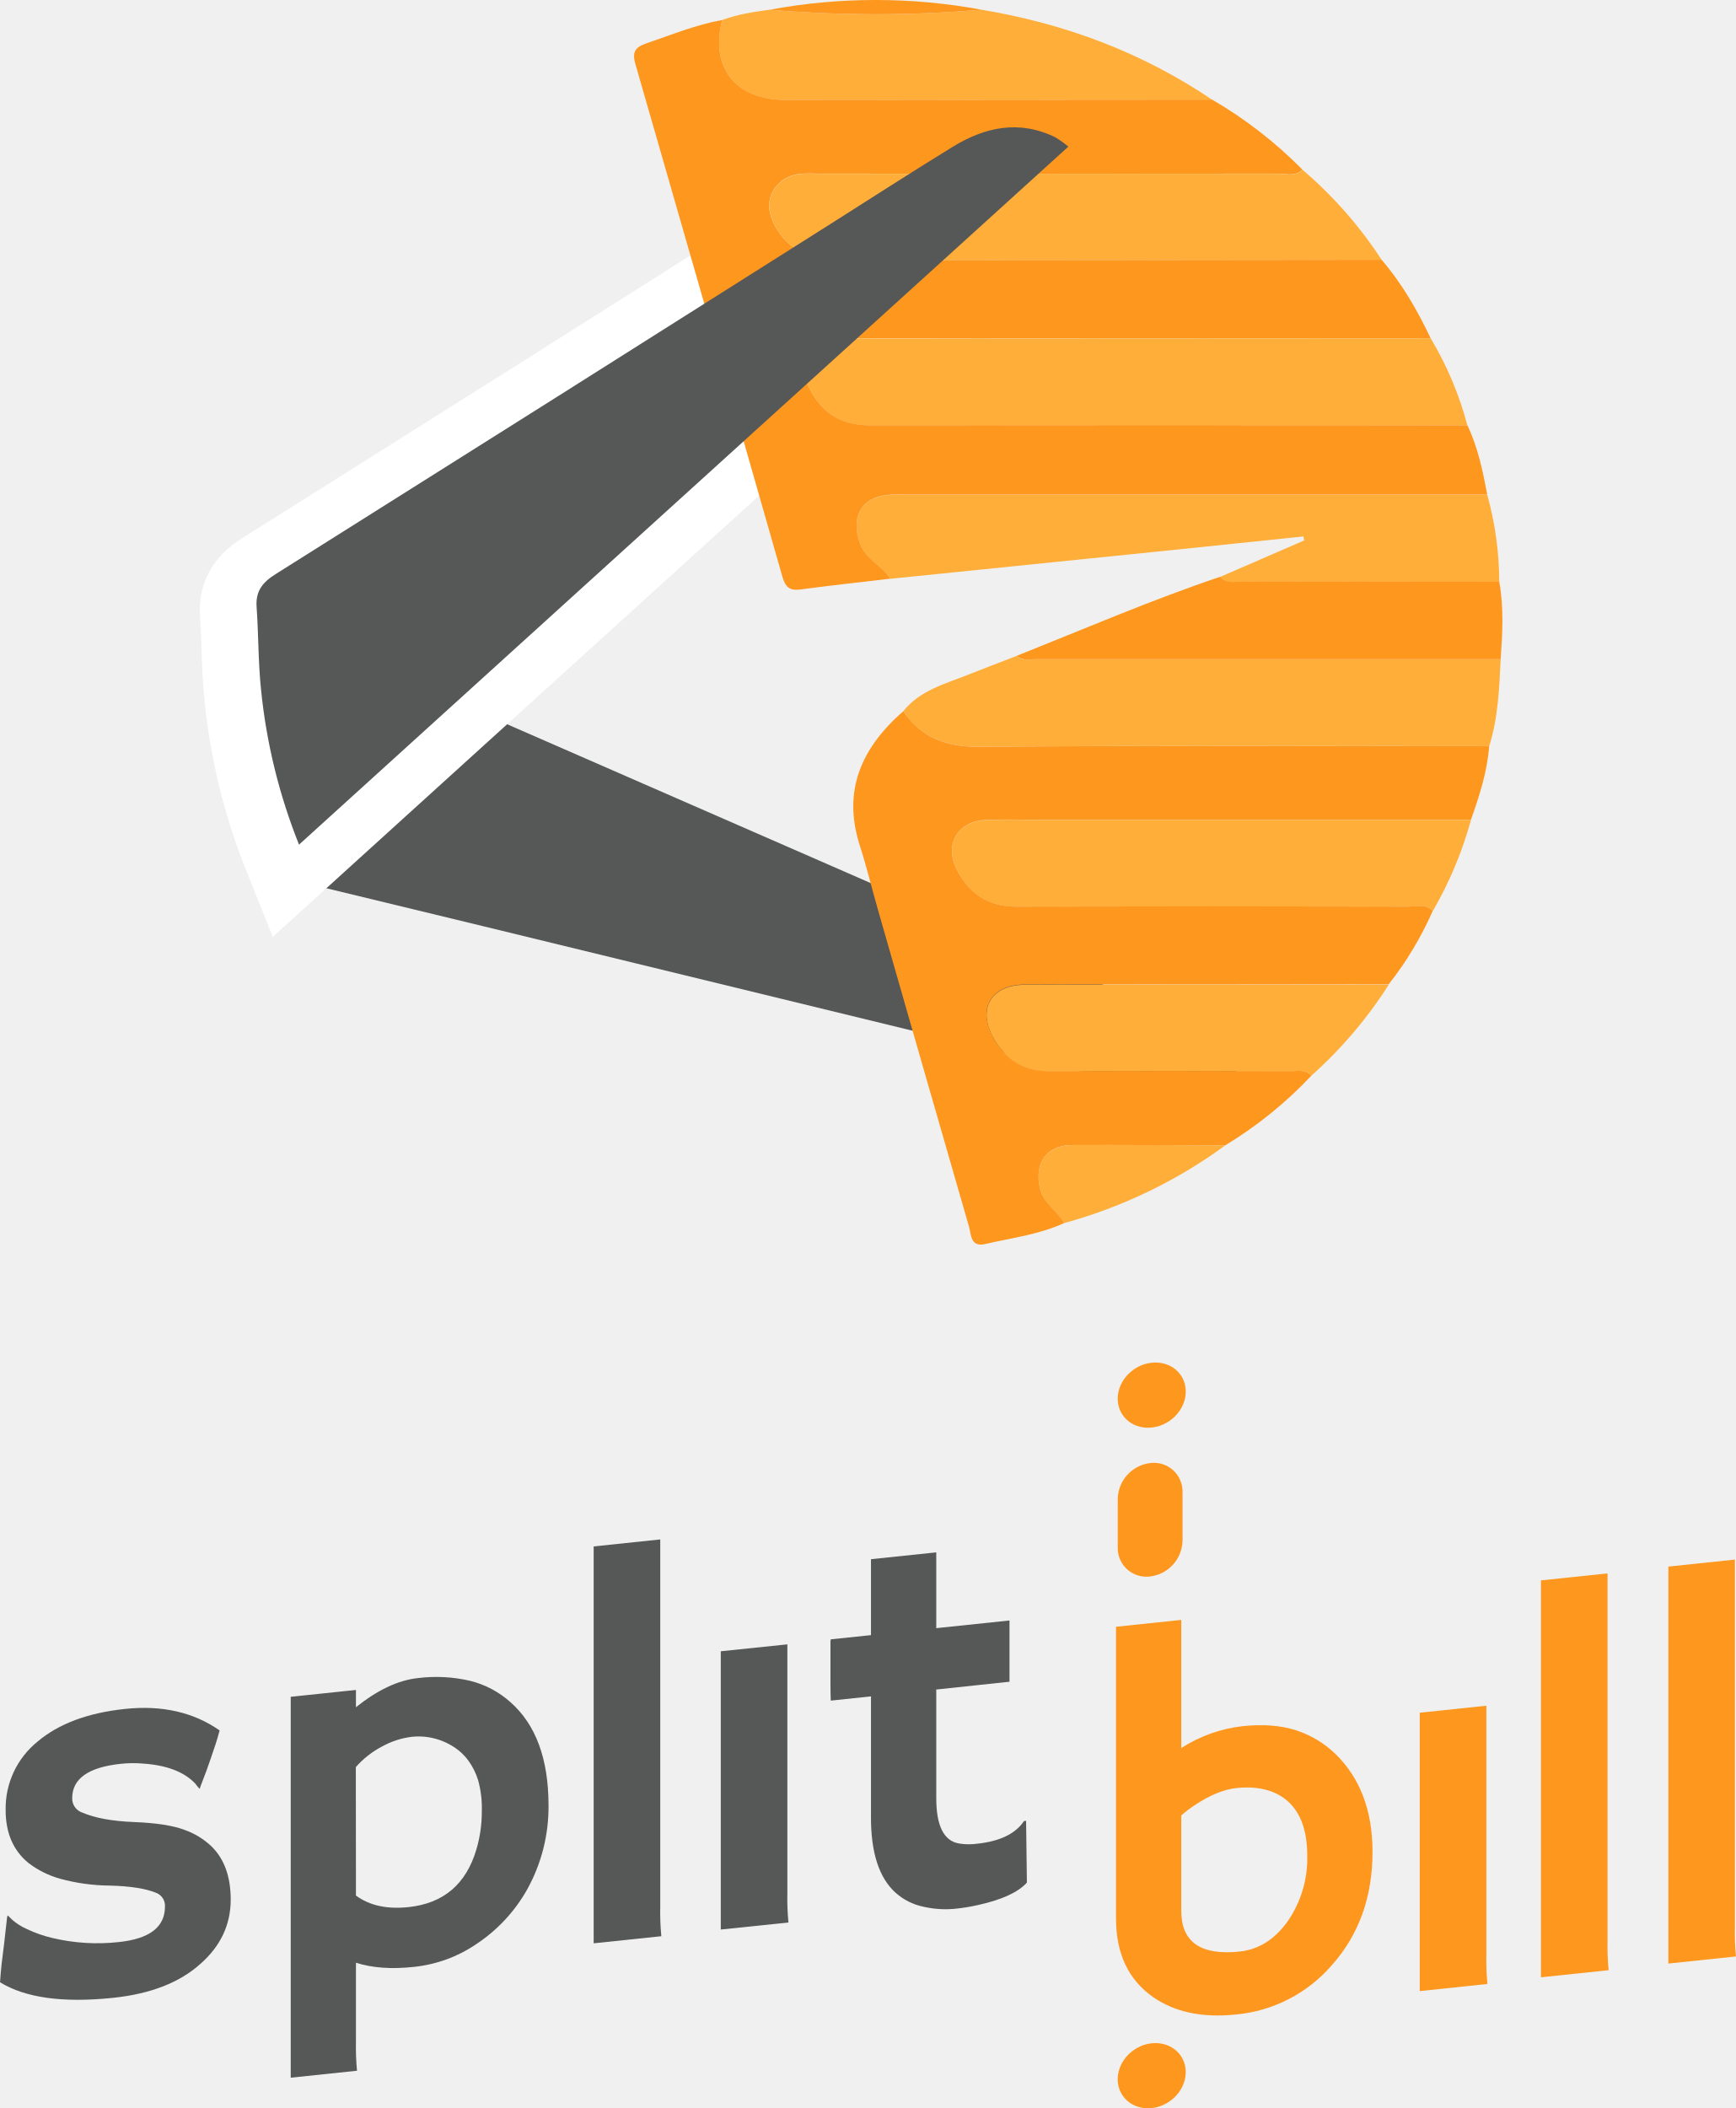
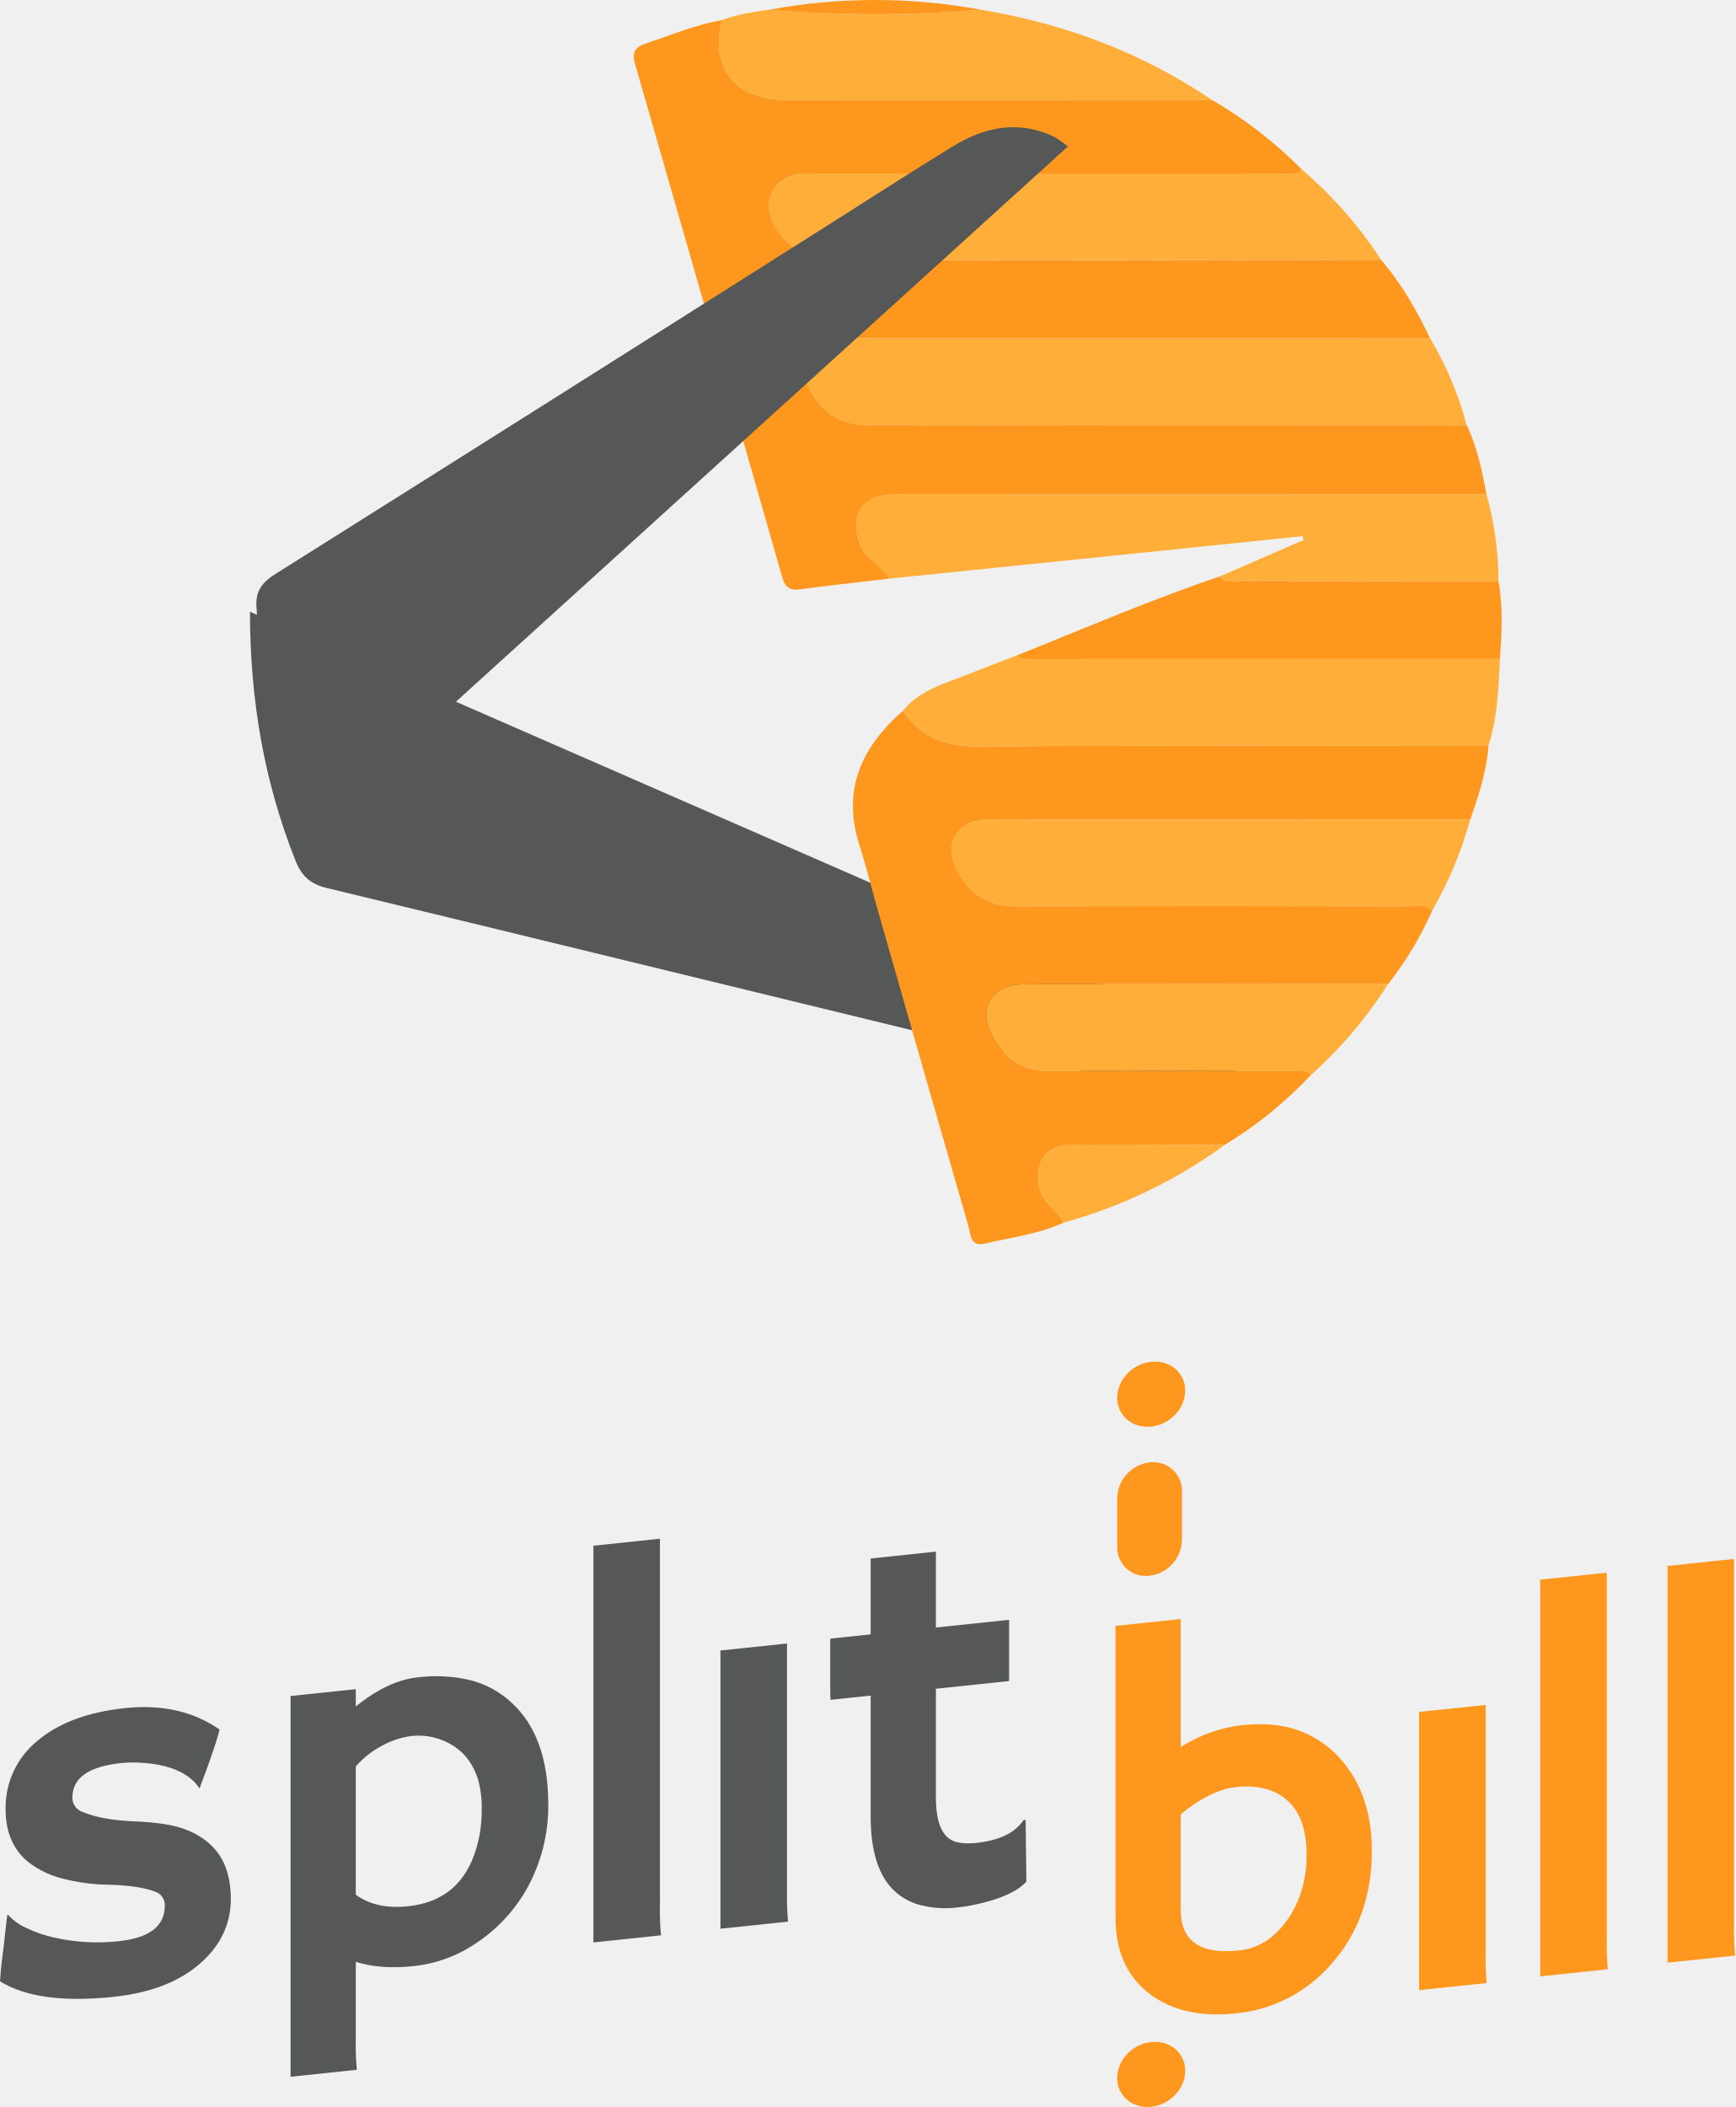
- <svg xmlns="http://www.w3.org/2000/svg" viewBox="0 0 535.74 650.49">
+ <svg xmlns="http://www.w3.org/2000/svg" id="Layer_1" data-name="Layer 1" width="535.743" height="650.486" viewBox="0 0 535.743 650.486">
  <defs>
-     <style>.cls-1,.cls-2{fill:#565757;}.cls-2{stroke:#fff;stroke-miterlimit:10;stroke-width:31px;}.cls-3{fill:#feae39;}.cls-4{fill:#fe971e;}</style>
+     <style>
+ 		.cls-1{fill:#565757;}
+ 		.cls-2{fill:#fe971e;}
+ 		.cls-3{fill:none;stroke:#fff;stroke-miterlimit:10;stroke-width:31px;}
+ 		.cls-4{fill:#feae39;}
+ 		
+ 		#bottomScissor{
+ 			transform-origin: 5% 50%;
+ 			animation: bottomScissor .4s 2;
+ 			animation-timing-function: linear;
+ 		}
+ 		
+ 		@keyframes bottomScissor{
+ 			100%{
+ 				transform:rotate(-25deg);
+ 			}			
+ 		}
+ 		
+ 		#movePart{
+ 			transform-origin: 15% 30%;
+ 			animation:rotateScissor .4s 2;
+ 			animation-timing-function: linear;
+ 		}
+ 		@keyframes rotateScissor{
+ 			100%{
+ 				transform:rotate(25deg);
+ 			}
+ 		}
+ 	</style>
  </defs>
-   <g id="logo">
-     <path class="cls-1" d="M1058.46,569.93c-8,10.45-17.72,14-28.58,11.78-22.24-4.58-44.29-10.07-66.36-15.43C899.67,550.79,835.86,535.13,772,519.73c-5.11-1.23-7.8-3.69-9.71-8.5-9.55-24.11-14-49.08-14-76.79Z" transform="translate(-671.06 -245.58)" />
-     <path class="cls-2" d="M761.34,508.22a175.93,175.93,0,0,1-11.74-48c-.87-8.4-.75-16.9-1.35-25.33-.34-4.86,1.78-7.58,5.82-10.12q85.68-53.88,171.16-108c12.61-8,25.14-16.08,37.85-23.89,10-6.14,20.56-8.37,31.69-2.92a35.9,35.9,0,0,1,4,2.86Z" transform="translate(-671.06 -245.58)" />
-     <path class="cls-3" d="M1123.9,376.81q-92.28,0-184.56.05c-9.16,0-15.17-4.31-18.86-12.26-3.34-7.18.34-13.6,8.21-14.49a52.35,52.35,0,0,1,6-.06l177.88-.09A104.18,104.18,0,0,1,1123.9,376.81Z" transform="translate(-671.06 -245.58)" />
-     <path class="cls-3" d="M1097.48,325.8q-85.59.07-171.17.12c-7.84,0-16-7.25-17.67-14.92-1.16-5.54,2.88-10.88,9-11.7a39.58,39.58,0,0,1,5.34-.09q71.22,0,142.43,0c2.55,0,5.39,1,7.62-1.24A129.5,129.5,0,0,1,1097.48,325.8Z" transform="translate(-671.06 -245.58)" />
-     <path class="cls-3" d="M1130.64,475.83c-52.49,0-105-.23-157.48.19-10.12.08-17.68-2.78-23.32-11,5.08-6.37,12.66-8.32,19.73-11.14,5.08-2,10.19-3.95,15.29-5.92,1.65,1.66,3.76,1.07,5.7,1.07q71.81,0,143.62,0C1133.73,458,1133.4,467.1,1130.64,475.83Z" transform="translate(-671.06 -245.58)" />
-     <path class="cls-3" d="M945.8,424.19c-2.57-4.09-7.6-5.94-9.36-10.89-3.06-8.61.74-14.67,9.83-15.07,1.56-.06,3.12,0,4.68,0l179.08,0a101.22,101.22,0,0,1,3.71,26.87c-26.2,0-52.4,0-78.6-.13-2.53,0-5.39,1.05-7.54-1.36l25.93-11.26-.23-1.23q-18,1.88-36,3.74Z" transform="translate(-671.06 -245.58)" />
-     <path class="cls-3" d="M1113.24,526.71c-2.18-2.36-5-1.33-7.58-1.33q-60.51-.11-121,0c-8.86,0-14.75-4.2-18.47-11.81s.58-14.57,9.07-14.94c5.78-.24,11.59-.05,17.38-.05l132.39,0A119.64,119.64,0,0,1,1113.24,526.71Z" transform="translate(-671.06 -245.58)" />
-     <path class="cls-3" d="M1045.15,276.36l-131.62.09c-15.47,0-23.39-10-19.59-24.68,4.72-1.79,9.68-2.51,14.64-3.19a385.91,385.91,0,0,0,65.39,0C999.64,252.85,1023.52,261.74,1045.15,276.36Z" transform="translate(-671.06 -245.58)" />
-     <path class="cls-3" d="M1075.75,577.52c-2-2.21-4.59-1.3-6.92-1.31q-37.11-.09-74.22,0c-7.72,0-13.14-3.7-16.83-10.08-5.27-9.09-1-16.61,9.56-16.67,18.49-.11,37,0,55.49,0l56.83-.06A134,134,0,0,1,1075.75,577.52Z" transform="translate(-671.06 -245.58)" />
-     <path class="cls-3" d="M999.48,623c-2.1-3.84-6.38-5.95-7.49-10.73-1.8-7.75,2-13.3,10-13.34,15.73-.06,31.47,0,47.21.09A152.46,152.46,0,0,1,999.48,623Z" transform="translate(-671.06 -245.58)" />
-     <path class="cls-4" d="M1123.9,376.81c3.26,6.78,4.74,14.06,6.13,21.38l-179.08,0c-1.56,0-3.12-.05-4.68,0-9.09.4-12.89,6.46-9.83,15.07,1.76,4.95,6.79,6.8,9.36,10.89-9.26,1.1-18.53,2.1-27.78,3.34-3.37.45-4.64-.89-5.52-4q-22.56-79.12-45.36-158.17c-1-3.49-.23-5.12,3.28-6.32,7.77-2.65,15.38-5.78,23.52-7.26-3.8,14.7,4.12,24.69,19.59,24.68l131.62-.09A133.27,133.27,0,0,1,1073,297.92c-2.23,2.26-5.07,1.24-7.62,1.24q-71.22.1-142.43,0a39.58,39.58,0,0,0-5.34.09c-6.12.82-10.16,6.16-9,11.7,1.62,7.67,9.83,14.91,17.67,14.92q85.59,0,171.17-.12c6.26,7.29,11,15.53,15.1,24.16l-177.88.09a52.35,52.35,0,0,0-6,.06c-7.87.89-11.55,7.31-8.21,14.49,3.69,7.95,9.7,12.27,18.86,12.26Q1031.62,376.73,1123.9,376.81Z" transform="translate(-671.06 -245.58)" />
-     <path class="cls-4" d="M1075.75,577.52A126.17,126.17,0,0,1,1049.2,599c-15.74,0-31.48-.15-47.21-.09-8,0-11.8,5.59-10,13.34,1.11,4.78,5.39,6.89,7.49,10.73-7.74,3.58-16.16,4.57-24.35,6.48-4.55,1.06-4.31-2.75-5-5.25Q956,575.31,942,526.31c-1.89-6.62-3.51-13.32-5.61-19.86-5.47-17.1.71-30.29,13.44-41.42,5.64,8.21,13.2,11.07,23.32,11,52.49-.42,105-.19,157.48-.19-.6,7.88-3,15.32-5.63,22.7l-132.39,0c-5.79,0-11.6-.19-17.38.05-8.49.37-12.75,7.41-9.07,14.94s9.61,11.83,18.47,11.81q60.51-.15,121,0c2.55,0,5.4-1,7.58,1.33a104.63,104.63,0,0,1-13.58,22.64l-56.83.06c-18.5,0-37-.07-55.49,0-10.52.06-14.83,7.58-9.56,16.67,3.69,6.38,9.11,10.1,16.83,10.08q37.11-.11,74.22,0C1071.16,576.22,1073.79,575.31,1075.75,577.52Z" transform="translate(-671.06 -245.58)" />
-     <path class="cls-4" d="M1047.6,423.57c2.15,2.41,5,1.35,7.54,1.36,26.2.11,52.4.1,78.6.13,1.44,8,1,15.95.44,23.94q-71.81,0-143.62,0c-1.94,0-4,.59-5.7-1.07C1005.7,439.66,1026.31,430.73,1047.6,423.57Z" transform="translate(-671.06 -245.58)" />
-     <path class="cls-4" d="M974,248.58a385.91,385.91,0,0,1-65.39,0A179.44,179.44,0,0,1,974,248.58Z" transform="translate(-671.06 -245.58)" />
-     <path class="cls-1" d="M763.34,506.22a175.93,175.93,0,0,1-11.74-48c-.87-8.4-.75-16.9-1.35-25.33-.34-4.86,1.78-7.58,5.82-10.12q85.68-53.88,171.16-108c12.61-8,25.14-16.08,37.85-23.89,10-6.14,20.56-8.37,31.69-2.92a35.9,35.9,0,0,1,4,2.86Z" transform="translate(-671.06 -245.58)" />
-   </g>
-   <g id="text">
-     <path class="cls-1" d="M706,862.07q-23.18,2.43-34.93-4.8.16-2.47.49-5.64l.74-6q.66-5.91.83-7.36a10,10,0,0,1,.24-1.59c.06-.09.5.3,1.32,1.18a17.26,17.26,0,0,0,4.68,3,39,39,0,0,0,8,2.78,59.84,59.84,0,0,0,20.38,1.22q14.22-1.49,14.22-10.94a4.27,4.27,0,0,0-2.71-4.24q-4.86-2-14.26-2.24a60.21,60.21,0,0,1-15.41-2.12,28.76,28.76,0,0,1-9.79-4.89q-7-5.76-7-16.28A26.54,26.54,0,0,1,682.65,783q9.78-8.26,27-10.08,17.1-1.8,29.18,6.63c-.38,1.47-.79,2.88-1.23,4.24q-1.89,5.63-2.79,8.1l-1.9,5c-.11.45-.19.68-.24.68s-.55-.51-1.32-1.58q-5.17-5.46-16.11-6.2a35.44,35.44,0,0,0-6.9.07q-15,1.58-15,10.61a4.55,4.55,0,0,0,3.12,4.44q5.84,2.52,16,2.92t15.41,2.37a23.25,23.25,0,0,1,8.47,5.15q5.91,5.79,5.92,16.39,0,11.6-9.29,19.8Q723.34,860.25,706,862.07Z" transform="translate(-671.06 -245.58)" />
-     <path class="cls-1" d="M780.91,851.24V875.4a76.86,76.86,0,0,0,.33,9.17l-20.46,2.15V769.18l20.13-2.11v5.34q9.95-8,19.07-9a45.91,45.91,0,0,1,16.2.85,29.12,29.12,0,0,1,12.41,6.58q11.74,10.35,11.75,31.81a52.46,52.46,0,0,1-6.66,26.1A49,49,0,0,1,818,845.53a42,42,0,0,1-19.23,7Q788.4,853.65,780.91,851.24Zm0-20.72q6.26,4.61,16.2,3.56,16.27-1.71,21-17.91a40.78,40.78,0,0,0,1.64-11.64,32.27,32.27,0,0,0-1.15-9.66,20.73,20.73,0,0,0-3-6,16.89,16.89,0,0,0-4.15-4,21.11,21.11,0,0,0-4.68-2.34,19.75,19.75,0,0,0-8.63-1,25.18,25.18,0,0,0-9.21,3,28,28,0,0,0-8.06,6.35Z" transform="translate(-671.06 -245.58)" />
-     <path class="cls-1" d="M874.82,833.89a76.86,76.86,0,0,0,.33,9.17l-20.88,2.19V722.78l20.55-2.16Z" transform="translate(-671.06 -245.58)" />
-     <path class="cls-1" d="M914.05,829.66a76.86,76.86,0,0,0,.33,9.17L893.5,841V755.13L914.05,753Z" transform="translate(-671.06 -245.58)" />
-     <path class="cls-1" d="M972.52,814.53q10.61-1.11,14.55-7l.65-.07.25,19.05q-4,4.46-15,6.91a57.09,57.09,0,0,1-7.35,1.19,30.44,30.44,0,0,1-9.54-.64,18.46,18.46,0,0,1-8.75-4.43q-7.49-6.86-7.48-23.13V769.05l-12.41,1.31c-.06-1.58-.09-3.2-.09-4.84V752.86a4.33,4.33,0,0,1,.09-1.41l12.41-1.3V726.72L960,724.61V748l22.6-2.37v18.9L960,766.94v33.53q0,12.91,7.15,14A19,19,0,0,0,972.52,814.53Z" transform="translate(-671.06 -245.58)" />
-     <path class="cls-4" d="M1035.61,785a44.13,44.13,0,0,1,18.82-6.75q9.61-1,16.57,1.26a31.51,31.51,0,0,1,12.2,7.31Q1094.63,798,1094.63,817q0,20.81-12.42,34.84a44.44,44.44,0,0,1-29.67,15.37q-15.61,1.65-25.72-5.43-11.35-8-11.35-24.21v-90l20.14-2.12Zm0,50.22q0,14.46,18,12.57,8.79-.91,14.8-9.28a34.06,34.06,0,0,0,6.08-20.28q0-11.83-6.41-17.17-5.76-4.72-15.45-3.72-5.85.62-12.91,5.31a35.32,35.32,0,0,0-4.11,3.14Z" transform="translate(-671.06 -245.58)" />
-     <path class="cls-4" d="M1129.76,848.62a76.86,76.86,0,0,0,.33,9.17L1109.21,860V774.09l20.55-2.16Z" transform="translate(-671.06 -245.58)" />
-     <path class="cls-4" d="M1167.16,844.37a76.86,76.86,0,0,0,.33,9.17l-20.88,2.2V733.26l20.55-2.16Z" transform="translate(-671.06 -245.58)" />
-     <path class="cls-4" d="M1206.47,840.13a76.75,76.75,0,0,0,.33,9.17l-20.87,2.2V729l20.54-2.16Z" transform="translate(-671.06 -245.58)" />
-   </g>
-   <g id="Layer_3" data-name="Layer 3">
-     <path class="cls-4" d="M1026,732.05h0a8.83,8.83,0,0,1-10-8.95v-15a11.38,11.38,0,0,1,10-11.05h0a8.84,8.84,0,0,1,10,9v15A11.38,11.38,0,0,1,1026,732.05Z" transform="translate(-671.06 -245.58)" />
-     <ellipse class="cls-4" cx="1026.5" cy="676" rx="10.87" ry="9.66" transform="translate(-873.48 451.6) rotate(-34.35)" />
-     <ellipse class="cls-4" cx="1026.5" cy="886" rx="10.87" ry="9.66" transform="translate(-991.98 488.23) rotate(-34.35)" />
-   </g>
+   <path class="cls-1" d="M34.933,616.493Q11.754,618.929,0,611.698q.164-2.482.493-5.641l.74-5.996q.657-5.904.822-7.36a8.627,8.627,0,0,1,.247-1.588c.053-.089.493.305,1.315,1.177a17.146,17.146,0,0,0,4.685,3,38.361,38.361,0,0,0,7.973,2.779,59.961,59.961,0,0,0,20.384,1.228q14.22-1.494,14.22-10.948a4.266,4.266,0,0,0-2.713-4.235q-4.849-1.956-14.26-2.241a60.131,60.131,0,0,1-15.412-2.12,28.853,28.853,0,0,1-9.781-4.89q-6.987-5.757-6.987-16.28a26.544,26.544,0,0,1,9.864-21.174q9.78-8.261,27.042-10.076,17.096-1.797,29.179,6.633-.575,2.196-1.233,4.238-1.891,5.623-2.794,8.102l-1.891,5.049c-.11.45-.192.677-.246.683q-.167.018-1.316-1.587-5.178-5.457-16.109-6.197a35.405,35.405,0,0,0-6.905.067q-14.961,1.572-14.96,10.614a4.541,4.541,0,0,0,3.123,4.438q5.837,2.514,15.988,2.924,10.149.412,15.411,2.366a23.293,23.293,0,0,1,8.466,5.151q5.919,5.79,5.919,16.393,0,11.589-9.289,19.8-9.699,8.662-27.042,10.486" />
+   <path class="cls-1" d="M109.852,605.659v24.166a76.955,76.955,0,0,0,.329,9.171l-20.467,2.151v-117.54l20.138-2.116v5.343q9.945-8.033,19.07-8.992a46.084,46.084,0,0,1,16.192.847,29.163,29.163,0,0,1,12.412,6.586q11.753,10.354,11.754,31.808a52.467,52.467,0,0,1-6.658,26.097,49.09,49.09,0,0,1-15.7,16.775,41.985,41.985,0,0,1-19.233,7.035q-10.356,1.089-17.837-1.331m0-20.713q6.246,4.605,16.193,3.559,16.273-1.712,21.042-17.912a40.521,40.521,0,0,0,1.644-11.638,32.393,32.393,0,0,0-1.15-9.661,20.717,20.717,0,0,0-3.001-6.014,16.821,16.821,0,0,0-4.151-4.002,20.632,20.632,0,0,0-4.685-2.344,19.776,19.776,0,0,0-8.63-.983,25.126,25.126,0,0,0-9.207,3.023,28.041,28.041,0,0,0-8.055,6.354Z" />
+   <path class="cls-1" d="M203.758,588.31a76.951,76.951,0,0,0,.329,9.172l-20.878,2.194V477.205l20.549-2.161Z" />
+   <path class="cls-1" d="M242.991,584.081a76.929,76.929,0,0,0,.329,9.172l-20.878,2.194v-85.894l20.549-2.16Z" />
+   <path class="cls-1" d="M301.457,568.954q10.602-1.115,14.549-7.036l.657-.069.247,19.043q-4.027,4.452-14.96,6.916a57.202,57.202,0,0,1-7.356,1.184,30.343,30.343,0,0,1-9.535-.642,18.396,18.396,0,0,1-8.753-4.423q-7.482-6.858-7.481-23.133v-37.317l-12.411,1.305q-.083-2.374-.082-4.841v-12.658a4.647,4.647,0,0,1,.082-1.406l12.411-1.305v-23.426l20.139-2.117v23.426l22.603-2.375v18.905l-22.603,2.375v33.535q0,12.908,7.15,13.963a19.053,19.053,0,0,0,5.343.096" />
+   <path class="cls-2" d="M364.55,539.369a44.146,44.146,0,0,1,18.822-6.744q9.617-1.011,16.563,1.259a31.674,31.674,0,0,1,12.206,7.306q11.424,11.213,11.425,30.199,0,20.796-12.412,34.84a44.519,44.519,0,0,1-29.672,15.366q-15.618,1.643-25.727-5.434-11.343-8.011-11.344-24.206V501.95l20.139-2.116Zm0,50.223q0,14.467,18,12.574,8.794-.924,14.795-9.281,6.082-8.532,6.083-20.284,0-11.836-6.411-17.163-5.754-4.737-15.453-3.719-5.837.614-12.905,5.303a36.118,36.118,0,0,0-4.109,3.144Z" />
+   <path class="cls-2" d="M458.702,603.039a77.268,77.268,0,0,0,.328,9.172l-20.877,2.194v-85.894l20.549-2.16Z" />
+   <path class="cls-2" d="M496.099,598.793a77.268,77.268,0,0,0,.328,9.172l-20.877,2.194V487.688l20.549-2.161Z" />
+   <path class="cls-2" d="M535.413,594.556a76.623,76.623,0,0,0,.33,9.172l-20.879,2.194V483.451l20.549-2.161Z" />
+   <path class="cls-2" d="M354.938,486.477h0a8.837,8.837,0,0,1-10-8.949v-15a11.38,11.38,0,0,1,10-11.051,8.836,8.836,0,0,1,10,8.949v15a11.381,11.381,0,0,1-10,11.051" />
+   <path class="cls-2" d="M365.938,429.32c0,5.522-4.701,10.494-10.5,11.104s-10.5-3.375-10.5-8.897,4.701-10.494,10.5-11.103,10.5,3.374,10.5,8.896" />
+   <path class="cls-2" d="M365.938,639.32c0,5.522-4.701,10.494-10.5,11.104s-10.5-3.375-10.5-8.897,4.701-10.494,10.5-11.103,10.5,3.374,10.5,8.896" />
+   <path id="bottomScissor" class="cls-1" d="M387.399,324.356c-8.023,10.451-17.723,14.021-28.585,11.782-22.235-4.582-44.288-10.077-66.359-15.431-63.851-15.49-127.66-31.152-191.533-46.55-5.111-1.232-7.805-3.688-9.715-8.507-9.554-24.105-13.993-49.072-14.024-76.781l310.216,135.487" />
+   <path class="cls-4" d="M452.84,131.237q-92.283-.001-184.566.045c-9.156.014-15.163-4.311-18.86-12.259-3.341-7.18.348-13.596,8.214-14.491a53.596,53.596,0,0,1,6.015-.055q88.938-.046,177.879-.09a104.379,104.379,0,0,1,11.318,26.85" />
+   <path class="cls-4" d="M426.422,80.22q-85.589.084-171.176.12c-7.837-.004-16.047-7.249-17.663-14.919-1.167-5.537,2.875-10.877,8.992-11.701a40.299,40.299,0,0,1,5.343-.085q71.216-.004,142.429-.051c2.551-.003,5.39,1.017,7.624-1.237a129.593,129.593,0,0,1,24.451,27.873" />
+   <path class="cls-4" d="M274.74,178.615c-2.572-4.088-7.603-5.939-9.362-10.891-3.06-8.61.742-14.675,9.83-15.067,1.556-.068,3.117-.012,4.677-.012q89.54-.018,179.082-.035a101.284,101.284,0,0,1,3.707,26.873c-26.2-.027-52.399-.024-78.598-.13-2.529-.01-5.384,1.051-7.533-1.356q12.961-5.63,25.926-11.26l-.229-1.23q-17.997,1.869-35.994,3.735-45.752,4.697-91.506,9.373" />
+   <path class="cls-4" d="M442.183,281.138c-2.181-2.363-5.037-1.334-7.583-1.338q-60.511-.101-121.023-.004c-8.859.021-14.751-4.201-18.472-11.816-3.68-7.529.586-14.57,9.073-14.932,5.785-.246,11.588-.05,17.383-.052q66.195-.022,132.391-.044a119.807,119.807,0,0,1-11.769,28.186" />
+   <path class="cls-4" d="M374.093,30.784q-65.812.05-131.625.094c-15.472.007-23.384-9.984-19.594-24.687,4.725-1.787,9.68-2.511,14.645-3.187a386.067,386.067,0,0,0,65.386.001c25.675,4.271,49.549,13.16,71.188,27.779" />
+   <path class="cls-4" d="M404.691,331.947c-1.965-2.212-4.589-1.304-6.926-1.31q-37.107-.096-74.215-.014c-7.721.02-13.137-3.698-16.835-10.079-5.264-9.087-.955-16.614,9.559-16.674,18.498-.106,36.996-.021,55.494-.032q28.416-.017,56.831-.066a134.261,134.261,0,0,1-23.908,28.175" />
+   <path class="cls-4" d="M328.418,377.443c-2.096-3.836-6.378-5.948-7.489-10.734-1.798-7.748,1.956-13.298,9.998-13.331,15.735-.066,31.471.044,47.207.082a152.475,152.475,0,0,1-49.716,23.983" />
+   <path class="cls-2" d="M452.84,131.237c3.258,6.776,4.739,14.062,6.127,21.373q-89.541.017-179.082.035c-1.559,0-3.121-.056-4.677.011-9.087.393-12.889,6.458-9.829,15.068,1.759,4.951,6.79,6.803,9.361,10.891-9.261,1.095-18.534,2.098-27.776,3.335-3.375.452-4.642-.89-5.529-4.004Q218.879,98.823,196.079,19.77c-1.007-3.491-.229-5.118,3.275-6.313,7.776-2.651,15.388-5.785,23.52-7.266-3.79,14.703,4.122,24.694,19.594,24.687q65.812-.032,131.625-.094a133.234,133.234,0,0,1,27.878,21.563c-2.234,2.254-5.073,1.233-7.624,1.237q-71.215.098-142.429.05a40.453,40.453,0,0,0-5.343.085c-6.117.824-10.159,6.164-8.992,11.701,1.616,7.67,9.826,14.916,17.663,14.92q85.588.045,171.176-.121c6.253,7.294,10.984,15.539,15.1,24.168q-88.941.045-177.879.09a53.596,53.596,0,0,0-6.015.055c-7.866.895-11.555,7.311-8.214,14.491,3.697,7.948,9.704,12.273,18.86,12.259q92.283-.138,184.566-.045" />
+   <path class="cls-2" d="M404.691,331.947a126.167,126.167,0,0,1-26.558,21.513c-15.735-.037-31.471-.148-47.207-.082-8.042.033-11.796,5.583-9.998,13.331,1.112,4.786,5.394,6.898,7.49,10.734-7.738,3.576-16.165,4.569-24.345,6.48-4.557,1.064-4.316-2.751-5.035-5.246q-14.114-48.953-28.09-97.945c-1.892-6.615-3.51-13.314-5.606-19.863-5.469-17.09.703-30.29,13.436-41.415,5.639,8.212,13.198,11.072,23.323,10.991,52.488-.424,104.983-.194,157.474-.191-.596,7.882-2.995,15.318-5.624,22.698q-66.195.022-132.391.044c-5.795.002-11.598-.195-17.383.052-8.487.362-12.753,7.403-9.073,14.932,3.721,7.614,9.613,11.837,18.472,11.816q60.511-.147,121.023.004c2.546.004,5.403-1.025,7.583,1.338a104.693,104.693,0,0,1-13.583,22.634q-28.416.036-56.831.066c-18.498.011-36.996-.074-55.494.032-10.514.06-14.823,7.587-9.559,16.674,3.698,6.381,9.114,10.099,16.835,10.079q37.108-.103,74.215.014c2.337.006,4.961-.902,6.926,1.31" />
+   <path class="cls-2" d="M376.543,177.997c2.149,2.407,5.004,1.346,7.533,1.356,26.199.106,52.399.103,78.598.13,1.443,7.957.99,15.951.448,23.946q-71.811.03-143.624.038c-1.937,0-4.052.587-5.703-1.075,20.849-8.306,41.452-17.24,62.748-24.395" />
+   <path class="cls-2" d="M302.904,3.005a386.056,386.056,0,0,1-65.386-.001,179.354,179.354,0,0,1,65.386.001" />
+   <path class="cls-4" d="M459.575,230.254c-52.491-.002-104.985-.233-157.474.191-10.125.081-17.684-2.778-23.322-10.991,5.074-6.37,12.655-8.316,19.729-11.137,5.075-2.025,10.19-3.954,15.287-5.925,1.651,1.662,3.765,1.075,5.703,1.075q71.812.014,143.624-.038c-.455,9.038-.786,18.092-3.547,26.825" />
+   <path id="movePart" class="cls-1 movePart" d="M92.276,260.645a176.021,176.021,0,0,1-11.743-47.97c-.86-8.401-.745-16.897-1.343-25.332-.345-4.863,1.773-7.581,5.817-10.124q85.674-53.876,171.162-108.048c12.612-7.97,25.142-16.076,37.852-23.886,9.998-6.143,20.553-8.367,31.692-2.922a35.306,35.306,0,0,1,3.991,2.864c-79.253,71.906-158.022,143.374-237.428,215.418" />
</svg>
